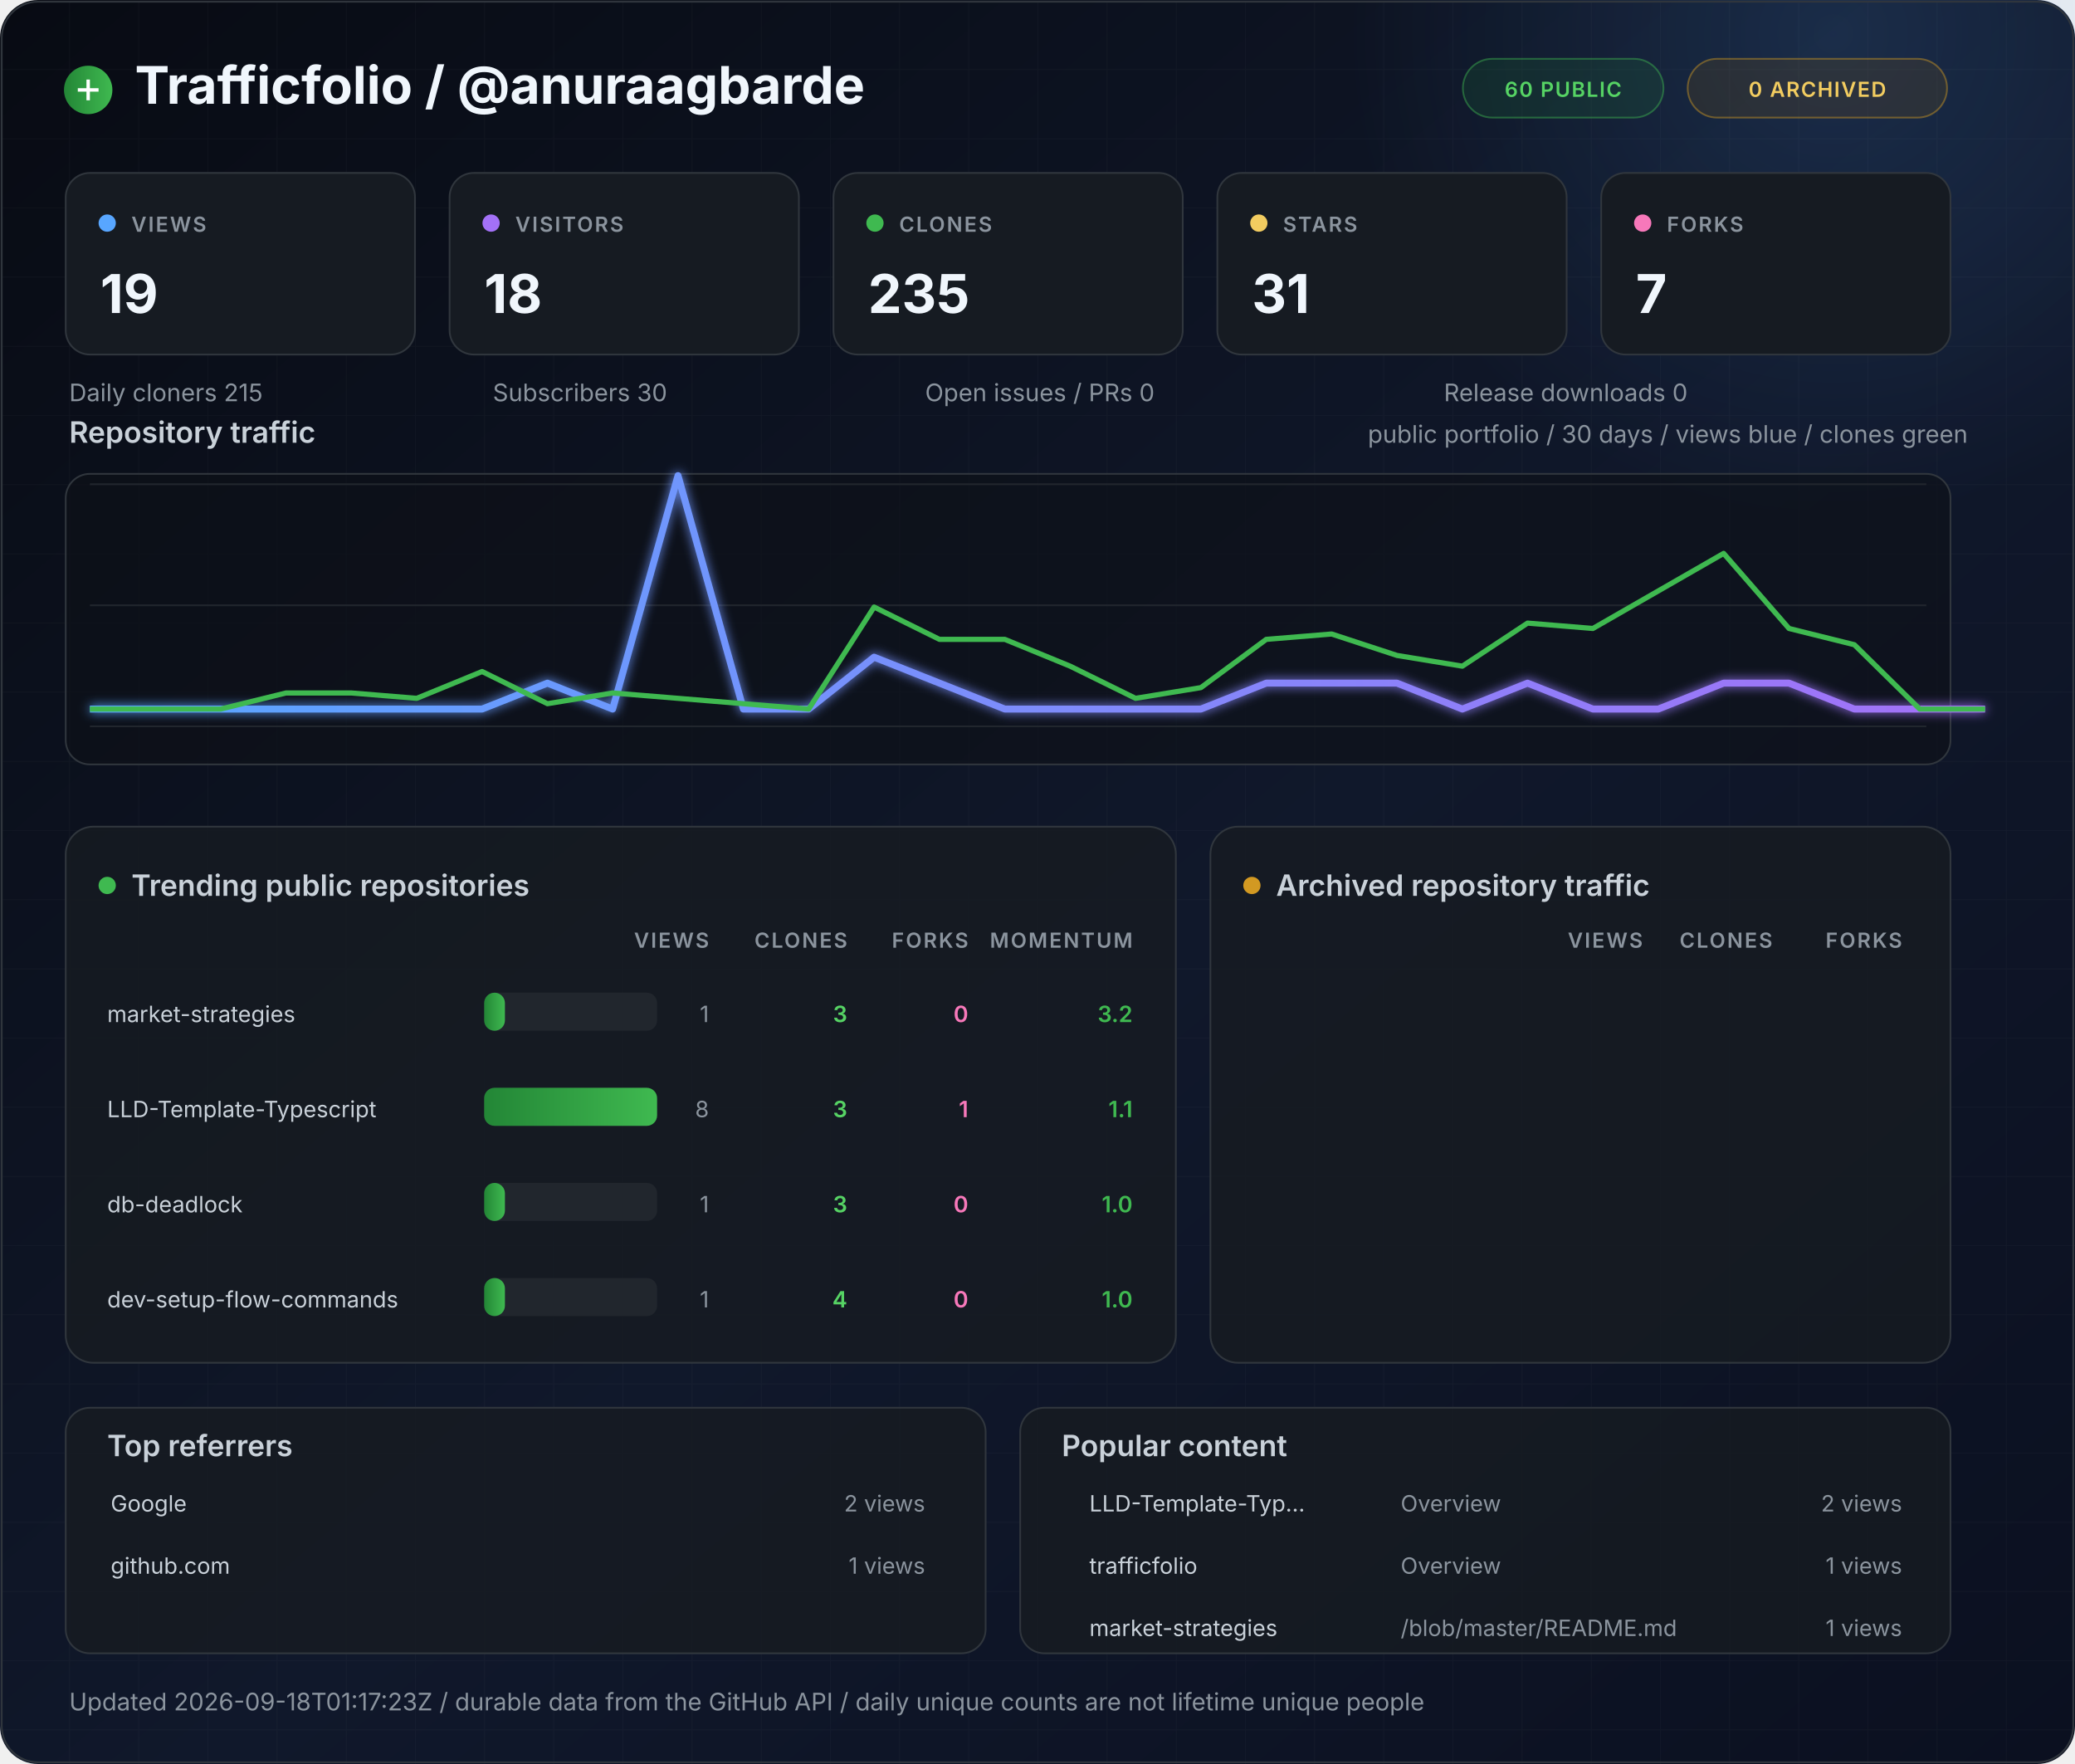
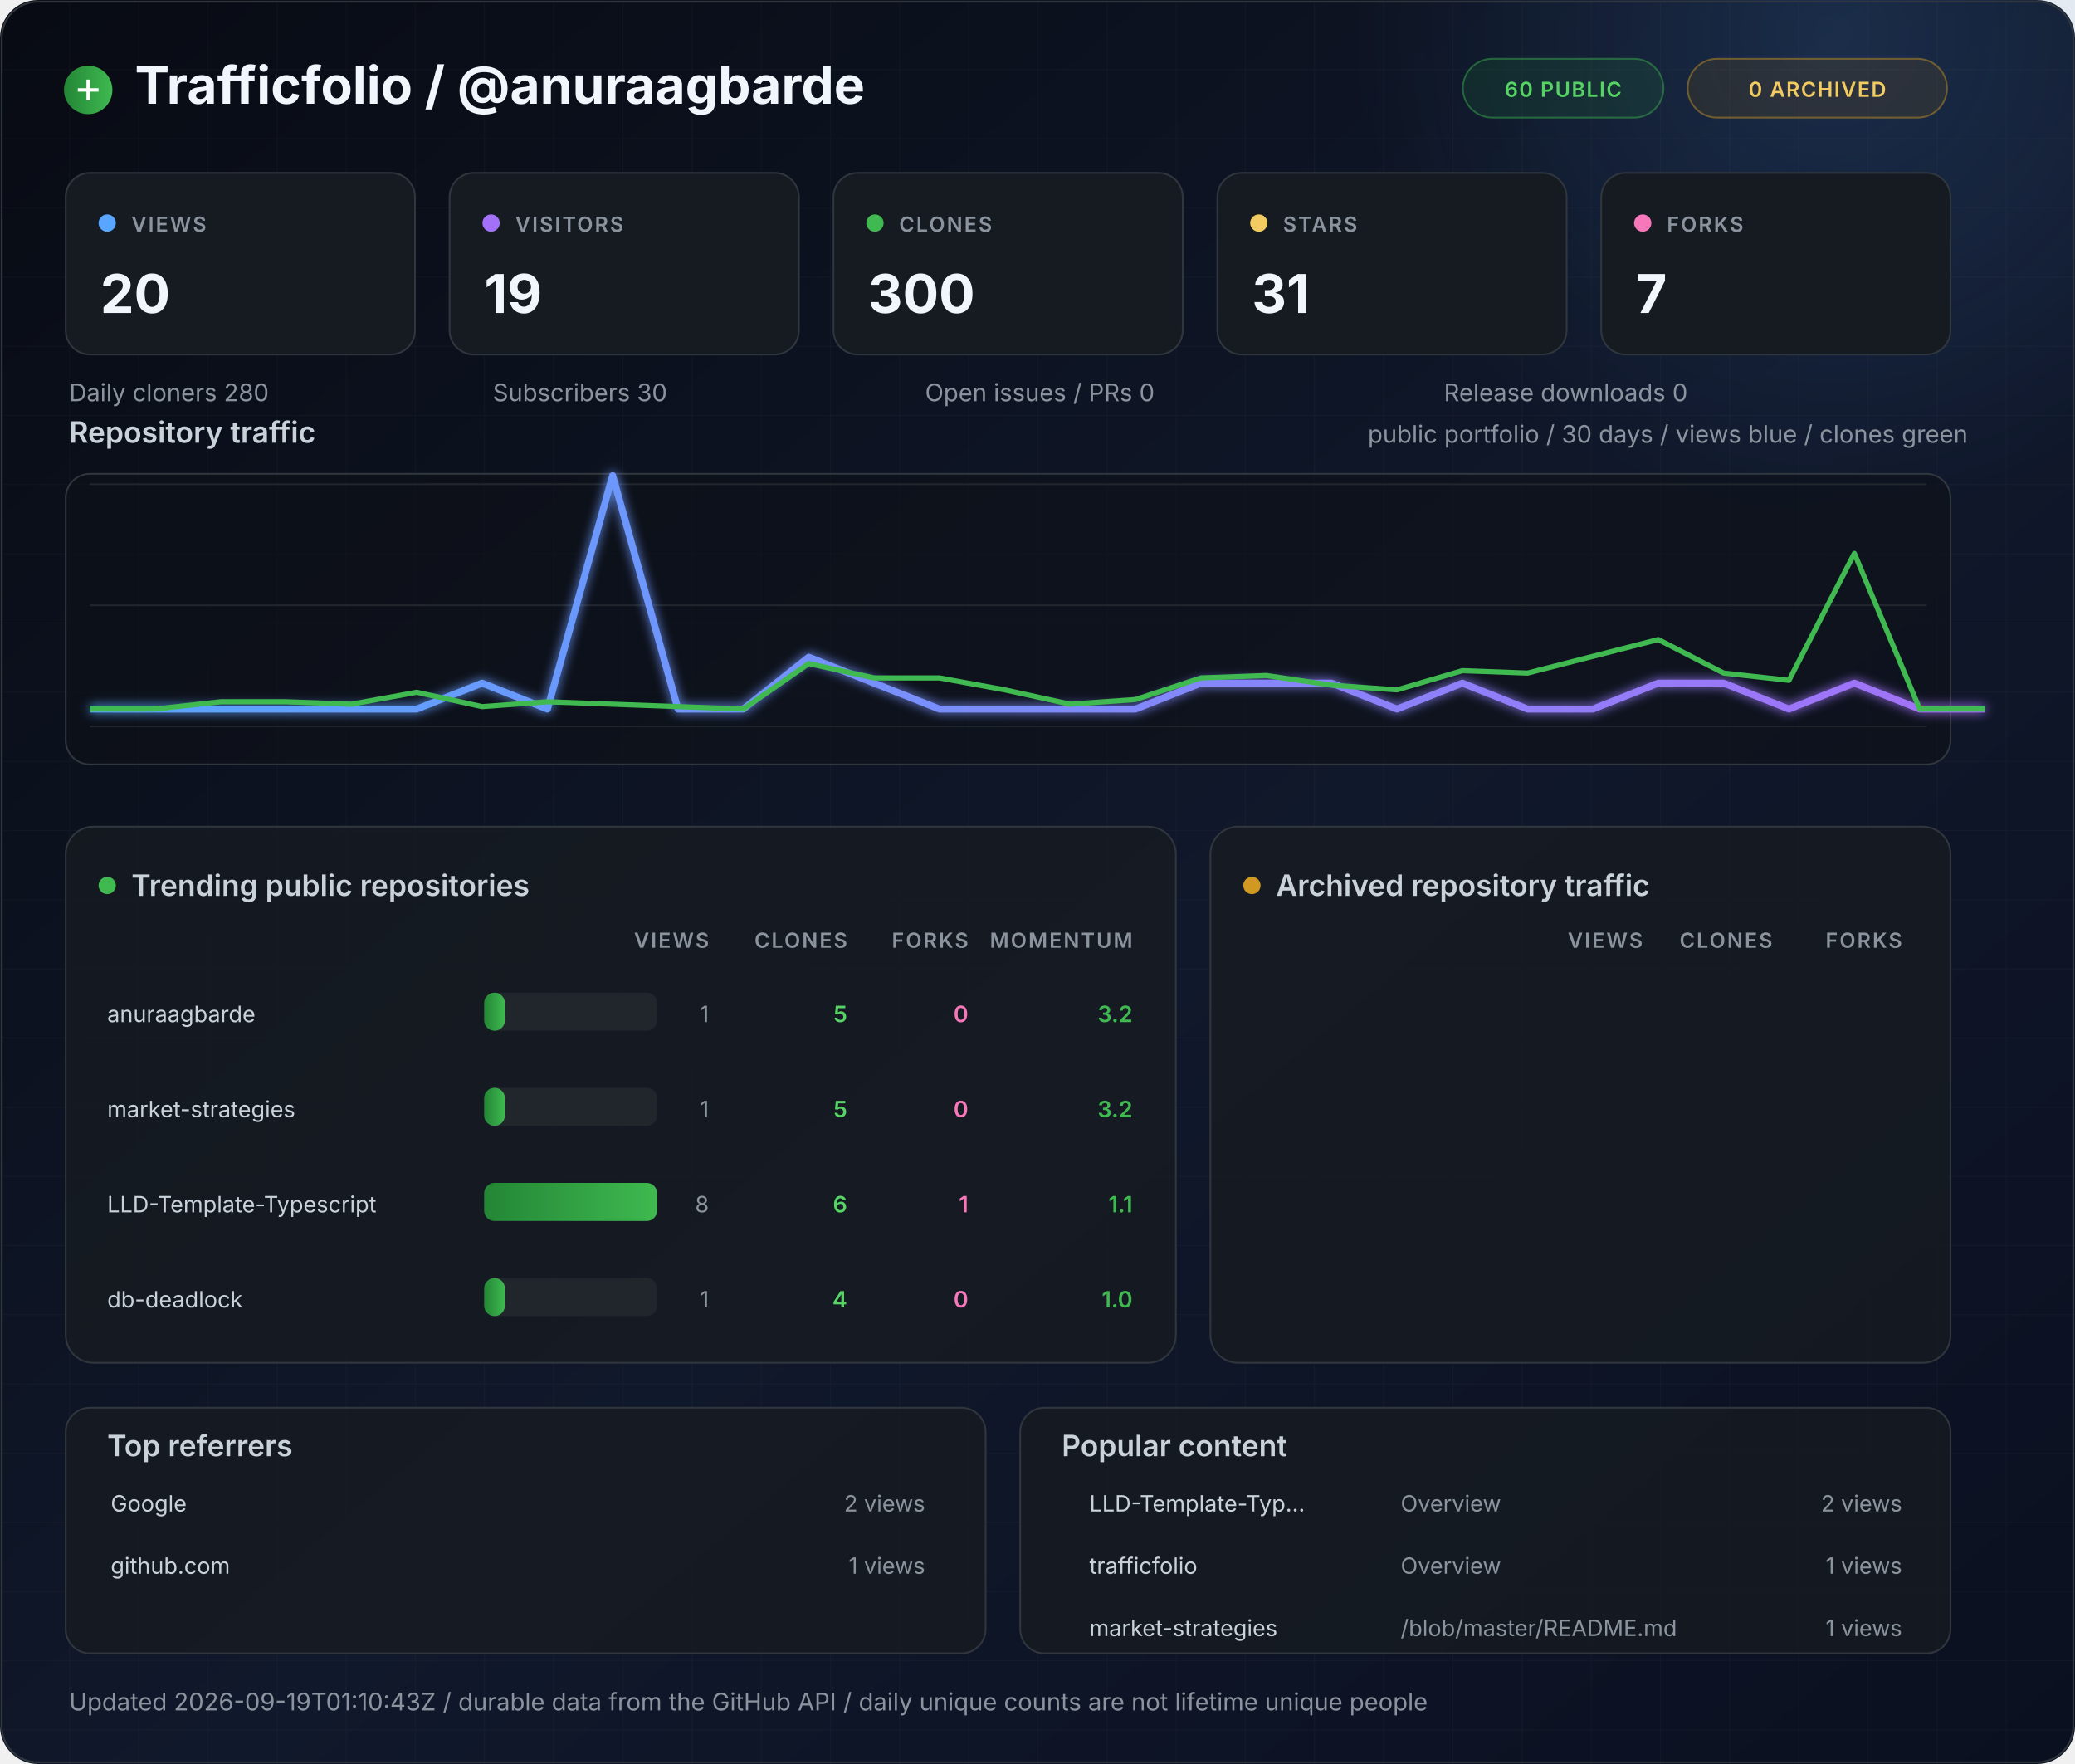
<svg xmlns="http://www.w3.org/2000/svg" width="1200" height="1020" viewBox="0 0 1200 1020" role="img" aria-label="Trafficfolio GitHub analytics dashboard for anuraagbarde">
  <defs>
    <linearGradient id="bg" x1="0" y1="0" x2="1" y2="1">
      <stop stop-color="#080b13" />
      <stop offset=".55" stop-color="#10182b" />
      <stop offset="1" stop-color="#0b1020" />
    </linearGradient>
    <linearGradient id="line" x1="0" y1="0" x2="1" y2="0">
      <stop stop-color="#58a6ff" />
      <stop offset="1" stop-color="#a371f7" />
    </linearGradient>
    <linearGradient id="bar" x1="0" y1="0" x2="1" y2="0">
      <stop stop-color="#238636" />
      <stop offset="1" stop-color="#3fb950" />
    </linearGradient>
    <linearGradient id="archiveBar" x1="0" y1="0" x2="1" y2="0">
      <stop stop-color="#9e6a03" />
      <stop offset="1" stop-color="#f2cc60" />
    </linearGradient>
    <radialGradient id="ambient">
      <stop stop-color="#58a6ff" stop-opacity=".16" />
      <stop offset="1" stop-color="#58a6ff" stop-opacity="0" />
    </radialGradient>
    <pattern id="grid" width="40" height="40" patternUnits="userSpaceOnUse">
      <path d="M40 0H0V40" fill="none" stroke="#ffffff" stroke-opacity=".025" />
    </pattern>
    <filter id="glow">
      <feGaussianBlur stdDeviation="3" result="b" />
      <feMerge>
        <feMergeNode in="b" />
        <feMergeNode in="SourceGraphic" />
      </feMerge>
    </filter>
    <style>
    .title{font:750 30px -apple-system,BlinkMacSystemFont,"Segoe UI",sans-serif;fill:#f0f6fc}
    .subtitle{font:14px -apple-system,BlinkMacSystemFont,"Segoe UI",sans-serif;fill:#8b949e}
    .label{font:600 12px -apple-system,BlinkMacSystemFont,"Segoe UI",sans-serif;fill:#8b949e;letter-spacing:1px}
    .metric{font:700 31px -apple-system,BlinkMacSystemFont,"Segoe UI",sans-serif;fill:#f0f6fc}
    .section{font:600 17px -apple-system,BlinkMacSystemFont,"Segoe UI",sans-serif;fill:#c9d1d9}
    .repo,.value,.trend,.archive,.clone,.fork{font:13px -apple-system,BlinkMacSystemFont,"Segoe UI",sans-serif;fill:#c9d1d9}
    .value{fill:#8b949e} .trend{fill:#3fb950;font-weight:600} .archive{fill:#d29922}
    .clone{fill:#56d364;font-weight:600} .fork{fill:#f778ba;font-weight:600}
    .pill{font:600 12px -apple-system,BlinkMacSystemFont,"Segoe UI",sans-serif;letter-spacing:.7px}
  </style>
  </defs>
  <rect width="1200" height="1020" rx="22" fill="url(#bg)" />
  <rect width="1200" height="1020" rx="22" fill="url(#grid)" />
  <circle cx="1060" cy="20" r="280" fill="url(#ambient)" />
  <rect x="1" y="1" width="1198" height="1018" rx="21" fill="none" stroke="#30363d" />
  <circle cx="51" cy="52" r="14" fill="url(#bar)" />
  <path d="M45 52h12M51 46v12" stroke="#fff" stroke-width="2" />
  <text x="78" y="60" class="title">Trafficfolio / @anuraagbarde</text>
  <rect x="846" y="34" width="116" height="34" rx="17" fill="#238636" fill-opacity=".16" stroke="#3fb950" stroke-opacity=".45" />
  <text x="904" y="56" text-anchor="middle" class="pill" fill="#56d364">60 PUBLIC</text>
  <rect x="976" y="34" width="150" height="34" rx="17" fill="#9e6a03" fill-opacity=".14" stroke="#d29922" stroke-opacity=".45" />
  <text x="1051" y="56" text-anchor="middle" class="pill" fill="#f2cc60">0 ARCHIVED</text>
  <rect x="38" y="100" width="202" height="105" rx="14" fill="#161b22" stroke="#30363d" />
  <circle cx="62" cy="129" r="5" fill="#58a6ff" />
  <text x="76" y="134" class="label">VIEWS</text>
-   <text x="58" y="181" class="metric">19</text>
+   <text x="58" y="181" class="metric">20</text>
  <rect x="260" y="100" width="202" height="105" rx="14" fill="#161b22" stroke="#30363d" />
  <circle cx="284" cy="129" r="5" fill="#a371f7" />
  <text x="298" y="134" class="label">VISITORS</text>
-   <text x="280" y="181" class="metric">18</text>
+   <text x="280" y="181" class="metric">19</text>
  <rect x="482" y="100" width="202" height="105" rx="14" fill="#161b22" stroke="#30363d" />
  <circle cx="506" cy="129" r="5" fill="#3fb950" />
  <text x="520" y="134" class="label">CLONES</text>
-   <text x="502" y="181" class="metric">235</text>
+   <text x="502" y="181" class="metric">300</text>
  <rect x="704" y="100" width="202" height="105" rx="14" fill="#161b22" stroke="#30363d" />
  <circle cx="728" cy="129" r="5" fill="#f2cc60" />
  <text x="742" y="134" class="label">STARS</text>
  <text x="724" y="181" class="metric">31</text>
  <rect x="926" y="100" width="202" height="105" rx="14" fill="#161b22" stroke="#30363d" />
  <circle cx="950" cy="129" r="5" fill="#f778ba" />
  <text x="964" y="134" class="label">FORKS</text>
  <text x="946" y="181" class="metric">7</text>
-   <text x="40" y="232" class="subtitle">Daily cloners 215</text>
+   <text x="40" y="232" class="subtitle">Daily cloners 280</text>
  <text x="285" y="232" class="subtitle">Subscribers 30</text>
  <text x="535" y="232" class="subtitle">Open issues / PRs 0</text>
  <text x="835" y="232" class="subtitle">Release downloads 0</text>
  <text x="40" y="256" class="section">Repository traffic</text>
  <text x="1138" y="256" text-anchor="end" class="subtitle">public portfolio / 30 days / views blue / clones green</text>
  <rect x="38" y="274" width="1090" height="168" rx="14" fill="#0d1117" fill-opacity=".62" stroke="#30363d" />
  <line x1="52" y1="420" x2="1114" y2="420" stroke="#21262d" />
  <line x1="52" y1="350" x2="1114" y2="350" stroke="#21262d" />
  <line x1="52" y1="280" x2="1114" y2="280" stroke="#21262d" />
-   <polyline points="52.0,410.0 89.8,410.0 127.6,410.0 165.4,410.0 203.2,410.0 241.0,410.0 278.8,410.0 316.6,395.0 354.3,410.0 392.1,275.0 429.9,410.0 467.7,410.0 505.5,380.0 543.3,395.0 581.1,410.0 618.9,410.0 656.7,410.0 694.5,410.0 732.3,395.0 770.1,395.0 807.9,395.0 845.7,410.0 883.4,395.0 921.2,410.0 959.0,410.0 996.8,395.0 1034.6,395.0 1072.4,410.0 1110.2,410.0 1148.0,410.0" fill="none" stroke="url(#line)" stroke-width="4" stroke-linejoin="round" filter="url(#glow)" />
-   <polyline points="52.0,410.0 89.8,410.0 127.6,410.0 165.4,400.7 203.2,400.7 241.0,403.8 278.8,388.3 316.6,406.9 354.3,400.7 392.1,403.8 429.9,406.9 467.7,410.0 505.5,351.0 543.3,369.7 581.1,369.7 618.9,385.2 656.7,403.8 694.5,397.6 732.3,369.7 770.1,366.6 807.9,379.0 845.7,385.2 883.4,360.3 921.2,363.4 959.0,341.7 996.8,320.0 1034.6,363.4 1072.4,372.8 1110.2,410.0 1148.0,410.0" fill="none" stroke="#3fb950" stroke-width="3" stroke-linejoin="round" />
+   <polyline points="52.0,410.0 89.8,410.0 127.6,410.0 165.4,410.0 203.2,410.0 241.0,410.0 278.8,395.0 316.6,410.0 354.3,275.0 392.1,410.0 429.9,410.0 467.7,380.0 505.5,395.0 543.3,410.0 581.1,410.0 618.9,410.0 656.7,410.0 694.5,395.0 732.3,395.0 770.1,395.0 807.9,410.0 845.7,395.0 883.4,410.0 921.2,410.0 959.0,395.0 996.8,395.0 1034.6,410.0 1072.4,395.0 1110.2,410.0 1148.0,410.0" fill="none" stroke="url(#line)" stroke-width="4" stroke-linejoin="round" filter="url(#glow)" />
+   <polyline points="52.0,410.0 89.8,410.0 127.6,405.8 165.4,405.8 203.2,407.2 241.0,400.3 278.8,408.6 316.6,405.8 354.3,407.2 392.1,408.6 429.9,410.0 467.7,383.7 505.5,392.0 543.3,392.0 581.1,398.9 618.9,407.2 656.7,404.5 694.5,392.0 732.3,390.6 770.1,396.2 807.9,398.9 845.7,387.8 883.4,389.2 921.2,379.5 959.0,369.8 996.8,389.2 1034.6,393.4 1072.4,320.0 1110.2,410.0 1148.0,410.0" fill="none" stroke="#3fb950" stroke-width="3" stroke-linejoin="round" />
  <rect x="38" y="478" width="642" height="310" rx="16" fill="#161b22" fill-opacity=".82" stroke="#30363d" />
  <circle cx="62" cy="512" r="5" fill="#3fb950" />
  <text x="76" y="518" class="section">Trending public repositories</text>
  <text x="410" y="548" text-anchor="end" class="label">VIEWS</text>
  <text x="490" y="548" text-anchor="end" class="label">CLONES</text>
  <text x="560" y="548" text-anchor="end" class="label">FORKS</text>
  <text x="655" y="548" text-anchor="end" class="label">MOMENTUM</text>
-   <text x="62" y="591" class="repo">market-strategies</text>
+   <text x="62" y="591" class="repo">anuraagbarde</text>
  <rect x="280" y="574" width="100" height="22" rx="6" fill="#21262d" />
  <rect x="280" y="574" width="12" height="22" rx="6" fill="url(#bar)" />
  <text x="410" y="591" text-anchor="end" class="value">1</text>
-   <text x="490" y="591" text-anchor="end" class="clone">3</text>
+   <text x="490" y="591" text-anchor="end" class="clone">5</text>
  <text x="560" y="591" text-anchor="end" class="fork">0</text>
  <text x="655" y="591" text-anchor="end" class="trend">3.2</text>
-   <text x="62" y="646" class="repo">LLD-Template-Typescript</text>
+   <text x="62" y="646" class="repo">market-strategies</text>
  <rect x="280" y="629" width="100" height="22" rx="6" fill="#21262d" />
-   <rect x="280" y="629" width="100" height="22" rx="6" fill="url(#bar)" />
-   <text x="410" y="646" text-anchor="end" class="value">8</text>
-   <text x="490" y="646" text-anchor="end" class="clone">3</text>
-   <text x="560" y="646" text-anchor="end" class="fork">1</text>
-   <text x="655" y="646" text-anchor="end" class="trend">1.1</text>
-   <text x="62" y="701" class="repo">db-deadlock</text>
+   <rect x="280" y="629" width="12" height="22" rx="6" fill="url(#bar)" />
+   <text x="410" y="646" text-anchor="end" class="value">1</text>
+   <text x="490" y="646" text-anchor="end" class="clone">5</text>
+   <text x="560" y="646" text-anchor="end" class="fork">0</text>
+   <text x="655" y="646" text-anchor="end" class="trend">3.2</text>
+   <text x="62" y="701" class="repo">LLD-Template-Typescript</text>
  <rect x="280" y="684" width="100" height="22" rx="6" fill="#21262d" />
-   <rect x="280" y="684" width="12" height="22" rx="6" fill="url(#bar)" />
-   <text x="410" y="701" text-anchor="end" class="value">1</text>
-   <text x="490" y="701" text-anchor="end" class="clone">3</text>
-   <text x="560" y="701" text-anchor="end" class="fork">0</text>
-   <text x="655" y="701" text-anchor="end" class="trend">1.0</text>
-   <text x="62" y="756" class="repo">dev-setup-flow-commands</text>
+   <rect x="280" y="684" width="100" height="22" rx="6" fill="url(#bar)" />
+   <text x="410" y="701" text-anchor="end" class="value">8</text>
+   <text x="490" y="701" text-anchor="end" class="clone">6</text>
+   <text x="560" y="701" text-anchor="end" class="fork">1</text>
+   <text x="655" y="701" text-anchor="end" class="trend">1.1</text>
+   <text x="62" y="756" class="repo">db-deadlock</text>
  <rect x="280" y="739" width="100" height="22" rx="6" fill="#21262d" />
  <rect x="280" y="739" width="12" height="22" rx="6" fill="url(#bar)" />
  <text x="410" y="756" text-anchor="end" class="value">1</text>
  <text x="490" y="756" text-anchor="end" class="clone">4</text>
  <text x="560" y="756" text-anchor="end" class="fork">0</text>
  <text x="655" y="756" text-anchor="end" class="trend">1.0</text>
  <rect x="700" y="478" width="428" height="310" rx="16" fill="#161b22" fill-opacity=".82" stroke="#30363d" />
  <circle cx="724" cy="512" r="5" fill="#d29922" />
  <text x="738" y="518" class="section">Archived repository traffic</text>
  <text x="950" y="548" text-anchor="end" class="label">VIEWS</text>
  <text x="1025" y="548" text-anchor="end" class="label">CLONES</text>
  <text x="1100" y="548" text-anchor="end" class="label">FORKS</text>
  <rect x="38" y="814" width="532" height="142" rx="14" fill="#161b22" fill-opacity=".82" stroke="#30363d" />
  <text x="62" y="842" class="section">Top referrers</text>
  <text x="64" y="874" class="repo">Google</text>
  <text x="535" y="874" text-anchor="end" class="value">2 views</text>
  <text x="64" y="910" class="repo">github.com</text>
  <text x="535" y="910" text-anchor="end" class="value">1 views</text>
  <rect x="590" y="814" width="538" height="142" rx="14" fill="#161b22" fill-opacity=".82" stroke="#30363d" />
  <text x="614" y="842" class="section">Popular content</text>
  <text x="630" y="874" class="repo">LLD-Template-Typ...</text>
  <text x="810" y="874" class="value">Overview</text>
  <text x="1100" y="874" text-anchor="end" class="value">2 views</text>
  <text x="630" y="910" class="repo">trafficfolio</text>
  <text x="810" y="910" class="value">Overview</text>
  <text x="1100" y="910" text-anchor="end" class="value">1 views</text>
  <text x="630" y="946" class="repo">market-strategies</text>
  <text x="810" y="946" class="value">/blob/master/README.md</text>
  <text x="1100" y="946" text-anchor="end" class="value">1 views</text>
-   <text x="40" y="989" class="subtitle">Updated 2026-09-18T01:17:23Z / durable data from the GitHub API / daily unique counts are not lifetime unique people</text>
+   <text x="40" y="989" class="subtitle">Updated 2026-09-19T01:10:43Z / durable data from the GitHub API / daily unique counts are not lifetime unique people</text>
</svg>
